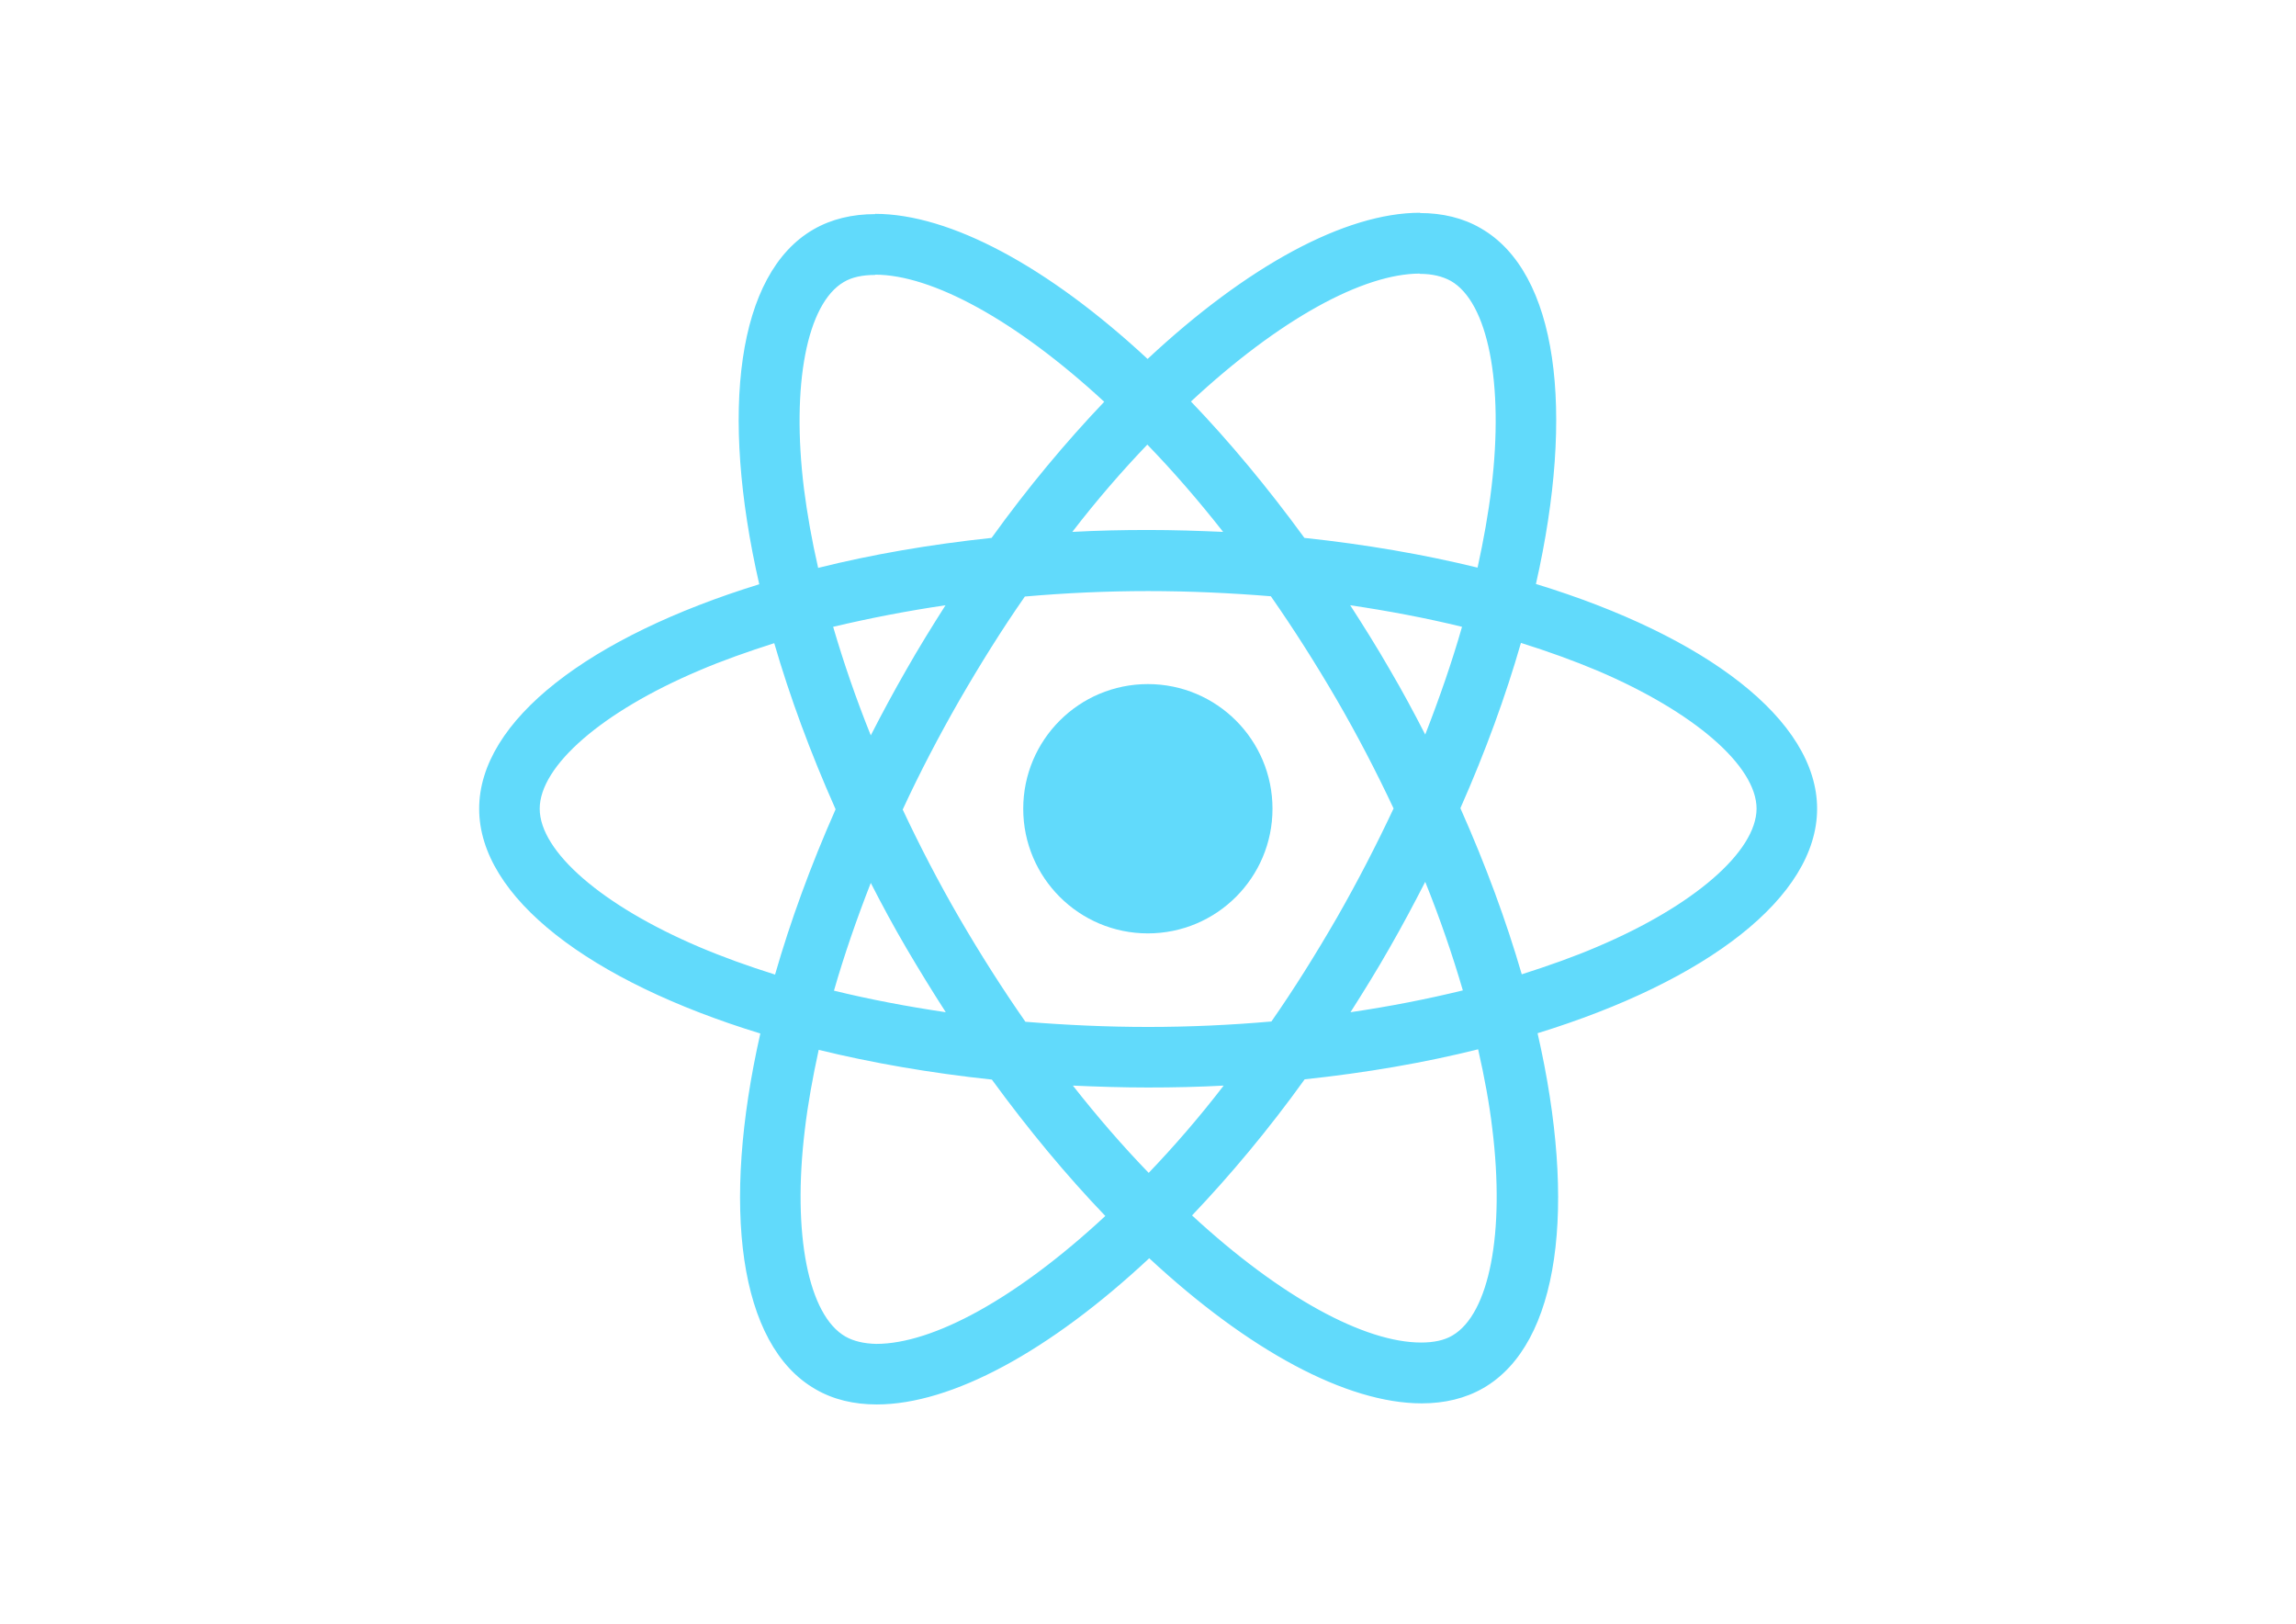
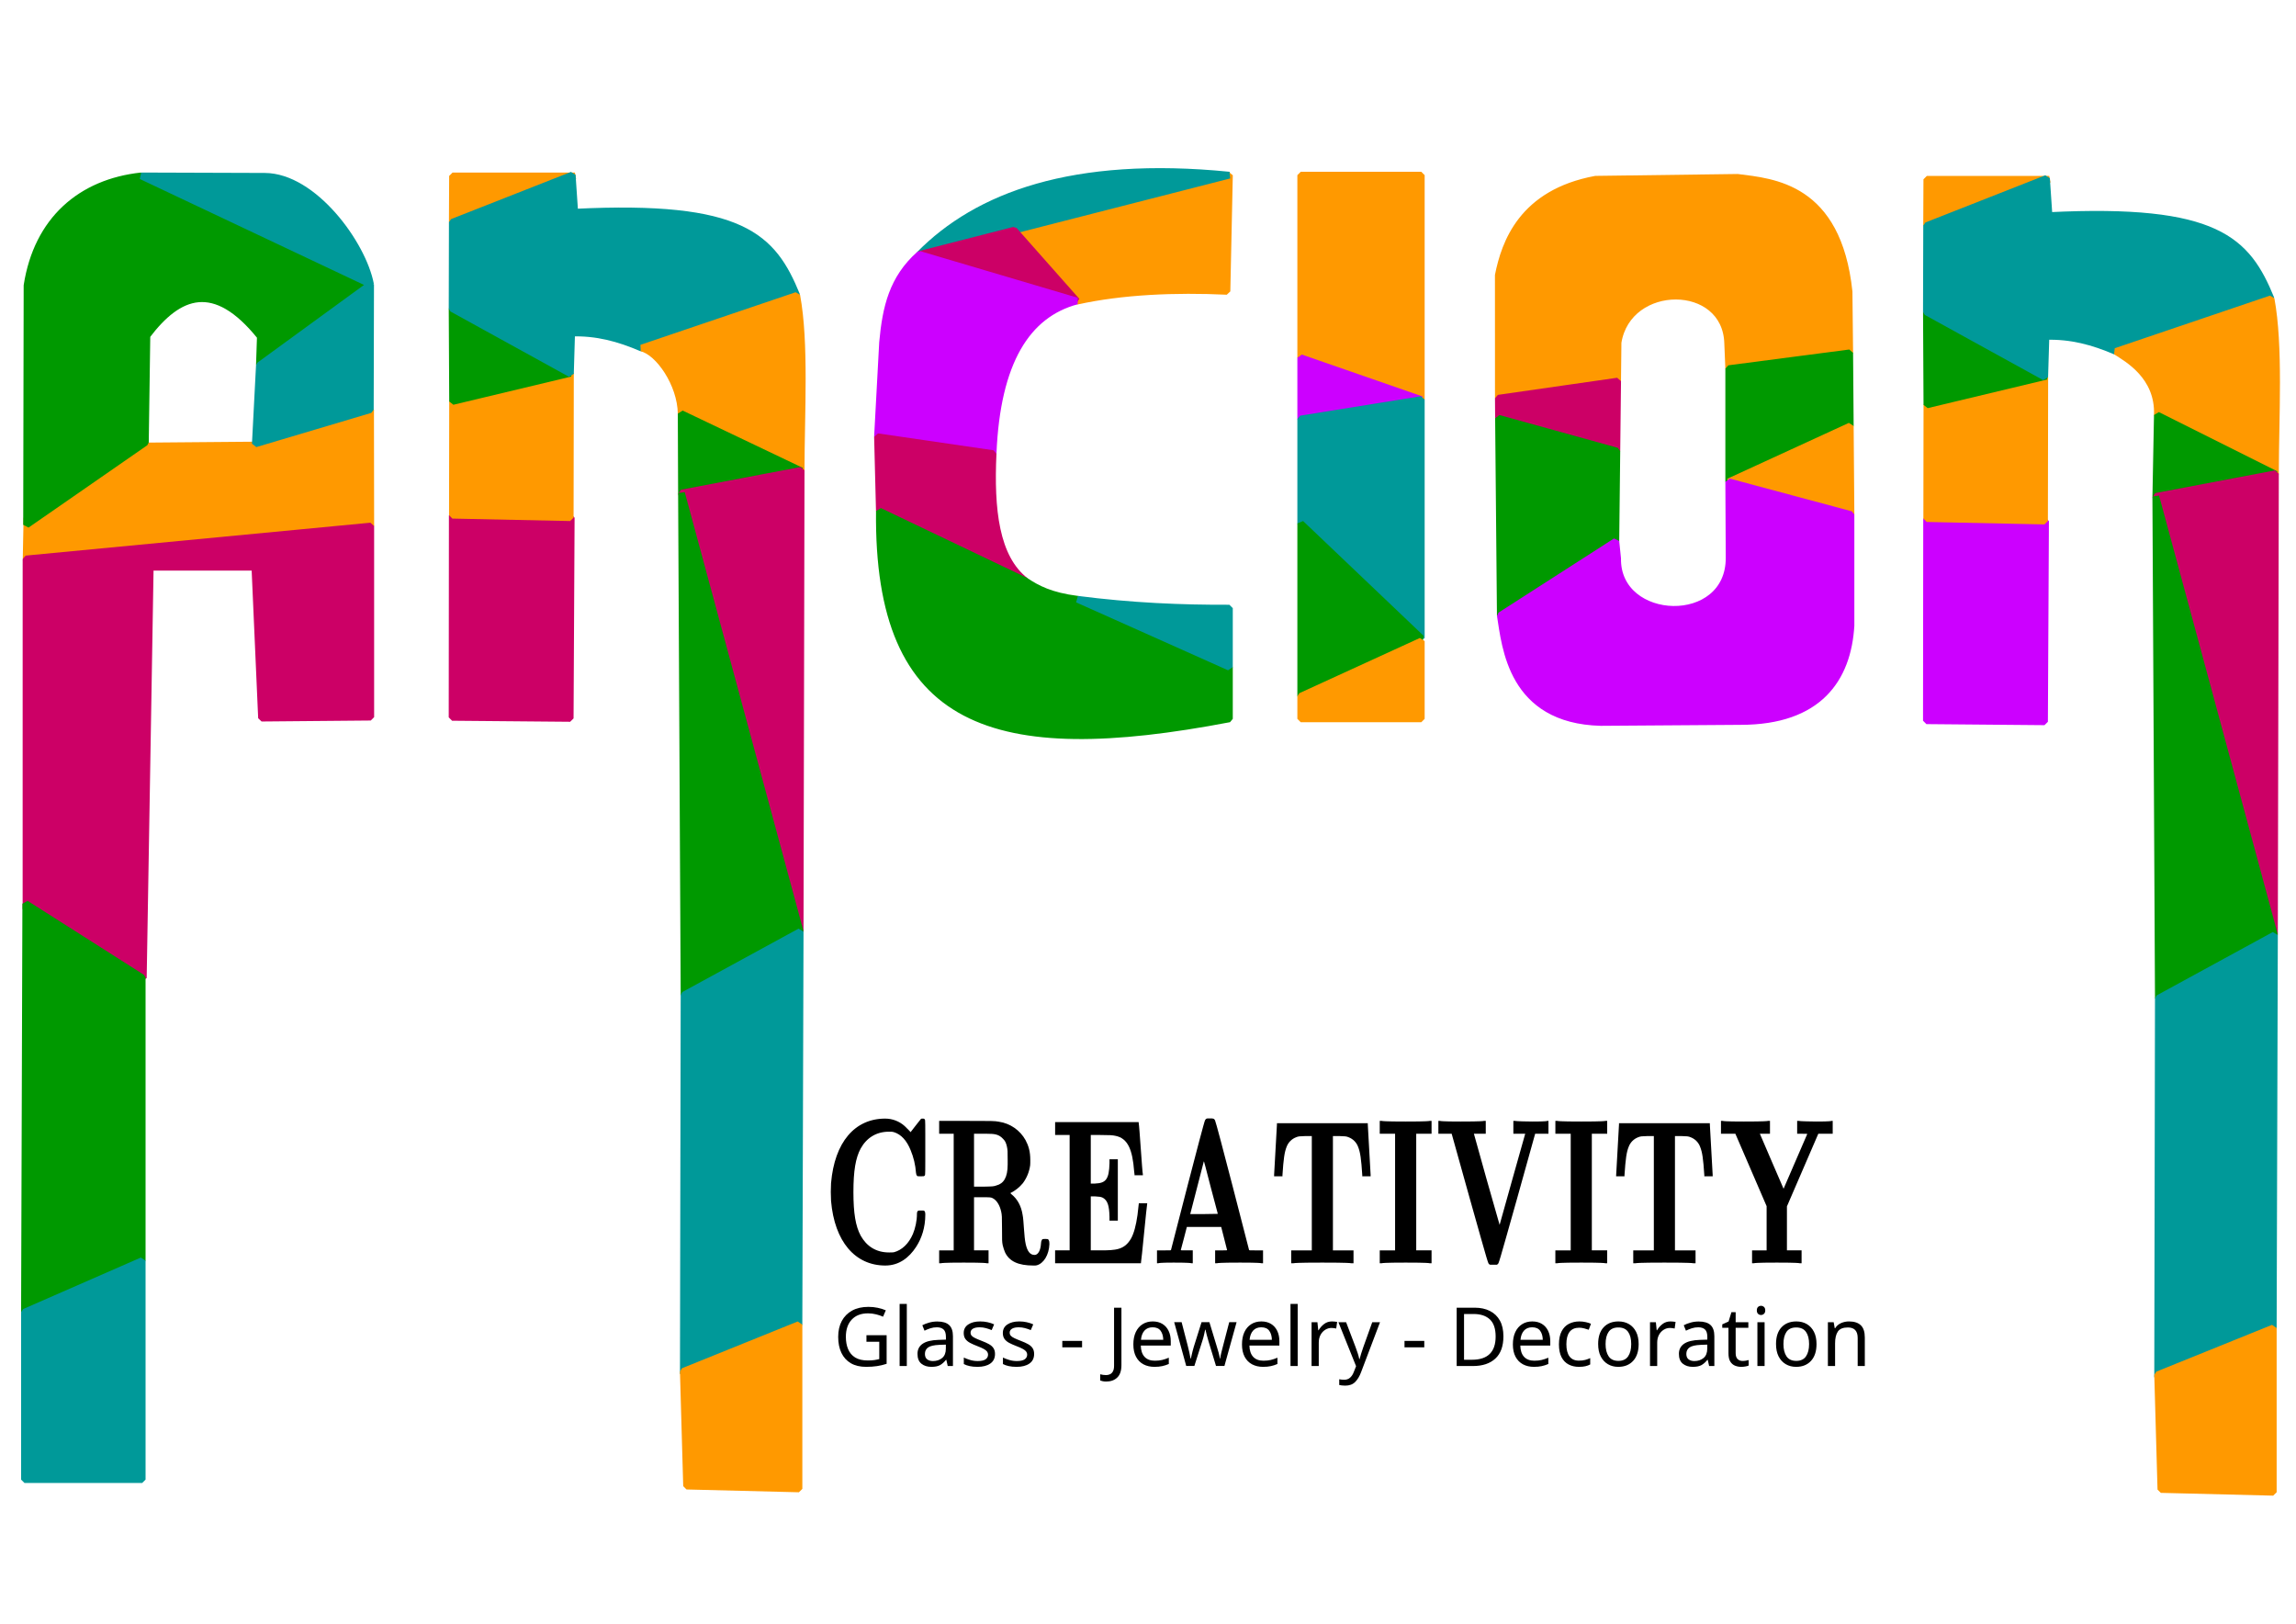
- <svg xmlns="http://www.w3.org/2000/svg" viewBox="0 0 841.9 595.3">
-   <g fill="#61DAFB">
-     <path d="M666.3 296.5c0-32.5-40.7-63.3-103.1-82.4 14.4-63.6 8-114.2-20.2-130.4-6.5-3.8-14.1-5.6-22.4-5.6v22.3c4.6 0 8.3.9 11.4 2.6 13.6 7.8 19.5 37.5 14.9 75.7-1.1 9.4-2.9 19.3-5.1 29.4-19.6-4.8-41-8.5-63.5-10.9-13.5-18.5-27.5-35.3-41.6-50 32.6-30.3 63.2-46.9 84-46.9V78c-27.5 0-63.5 19.6-99.9 53.6-36.4-33.8-72.4-53.2-99.9-53.2v22.3c20.7 0 51.4 16.5 84 46.6-14 14.7-28 31.4-41.3 49.9-22.6 2.4-44 6.1-63.6 11-2.3-10-4-19.7-5.2-29-4.7-38.2 1.1-67.9 14.6-75.8 3-1.8 6.9-2.6 11.5-2.6V78.5c-8.4 0-16 1.8-22.6 5.6-28.1 16.2-34.4 66.7-19.9 130.1-62.2 19.2-102.7 49.9-102.7 82.3 0 32.5 40.7 63.3 103.1 82.4-14.4 63.6-8 114.2 20.2 130.4 6.5 3.8 14.1 5.6 22.5 5.6 27.5 0 63.5-19.6 99.9-53.6 36.4 33.8 72.4 53.2 99.9 53.2 8.4 0 16-1.8 22.6-5.6 28.1-16.2 34.4-66.7 19.9-130.1 62-19.1 102.5-49.9 102.5-82.3zm-130.2-66.7c-3.7 12.9-8.3 26.2-13.5 39.5-4.1-8-8.4-16-13.1-24-4.6-8-9.5-15.8-14.4-23.4 14.2 2.1 27.9 4.7 41 7.9zm-45.8 106.5c-7.8 13.5-15.8 26.3-24.1 38.2-14.9 1.3-30 2-45.2 2-15.1 0-30.2-.7-45-1.9-8.3-11.9-16.4-24.6-24.2-38-7.6-13.1-14.5-26.4-20.8-39.8 6.2-13.4 13.2-26.8 20.7-39.9 7.8-13.5 15.8-26.3 24.1-38.2 14.9-1.3 30-2 45.2-2 15.1 0 30.2.7 45 1.9 8.3 11.9 16.4 24.6 24.2 38 7.6 13.1 14.5 26.4 20.8 39.8-6.3 13.4-13.2 26.8-20.7 39.9zm32.3-13c5.4 13.4 10 26.8 13.8 39.8-13.1 3.2-26.9 5.9-41.2 8 4.9-7.7 9.8-15.6 14.4-23.7 4.6-8 8.9-16.1 13-24.1zM421.2 430c-9.3-9.6-18.6-20.3-27.8-32 9 .4 18.2.7 27.5.7 9.4 0 18.7-.2 27.8-.7-9 11.7-18.3 22.4-27.5 32zm-74.4-58.9c-14.2-2.1-27.9-4.7-41-7.9 3.7-12.9 8.3-26.2 13.5-39.5 4.1 8 8.4 16 13.1 24 4.7 8 9.5 15.8 14.4 23.4zM420.7 163c9.3 9.6 18.6 20.3 27.8 32-9-.4-18.2-.7-27.5-.7-9.4 0-18.7.2-27.8.7 9-11.7 18.3-22.4 27.5-32zm-74 58.9c-4.9 7.7-9.8 15.6-14.4 23.7-4.6 8-8.9 16-13 24-5.4-13.4-10-26.8-13.8-39.8 13.1-3.1 26.9-5.8 41.2-7.9zm-90.5 125.2c-35.4-15.1-58.3-34.9-58.3-50.6 0-15.7 22.9-35.6 58.3-50.6 8.6-3.7 18-7 27.7-10.1 5.7 19.6 13.2 40 22.5 60.9-9.2 20.8-16.6 41.1-22.2 60.6-9.9-3.1-19.3-6.5-28-10.2zM310 490c-13.6-7.8-19.5-37.5-14.9-75.7 1.1-9.4 2.9-19.3 5.1-29.4 19.6 4.8 41 8.5 63.5 10.9 13.5 18.5 27.5 35.3 41.6 50-32.6 30.3-63.2 46.9-84 46.9-4.5-.1-8.3-1-11.3-2.7zm237.2-76.2c4.7 38.2-1.1 67.9-14.6 75.8-3 1.8-6.9 2.6-11.5 2.6-20.7 0-51.4-16.5-84-46.6 14-14.7 28-31.4 41.3-49.9 22.6-2.4 44-6.1 63.6-11 2.3 10.1 4.1 19.8 5.2 29.1zm38.5-66.7c-8.6 3.7-18 7-27.7 10.1-5.7-19.6-13.2-40-22.5-60.9 9.2-20.8 16.6-41.1 22.2-60.6 9.9 3.1 19.3 6.5 28.1 10.2 35.4 15.1 58.3 34.9 58.3 50.6-.1 15.7-23 35.6-58.4 50.6zM320.8 78.4z" />
-     <circle cx="420.9" cy="296.5" r="45.7" />
-     <path d="M520.5 78.1z" />
+ <svg xmlns="http://www.w3.org/2000/svg" viewBox="0 0 1052.36 744.09">
+   <style type="text/css">
+     .particle {
+             position: relative;
+             stroke-opacity: 1;
+             stroke-linejoin: bevel;
+             stroke-linecap: butt;
+             stroke-dasharray: none;
+             stroke-miterlimit: 4;
+             stroke-width: 3.1;
+         }
+         .rood {
+             fill: hsl(330, 100%, 40%);
+             stroke: hsl(330, 100%, 40%);
+         }
+ 
+         .blauw {
+             fill: hsl(180, 100%, 30%);
+             stroke: hsl(180, 100%, 30%);
+         }
+ 
+         .groen {
+             fill: hsl(120, 100%, 30%);
+             stroke: hsl(120, 100%, 30%);
+         }
+ 
+         .geel {
+             fill: hsl(36, 100%, 50%);
+             stroke: hsl(36, 100%, 50%);
+         }
+ 
+         .paars {
+             fill: hsl(288, 100%, 50%);
+             stroke: hsl(288, 100%, 50%);
+         }
+         .subscript {
+             font-style:"italic";
+             font-variant:"normal";
+             font-weight:400;
+             font-stretch:normal;
+             font-size:37.434px;
+             line-height:125%;
+             font-family:"MathJax_Main";  // this has to changed; TODO: make it from google fonts
+             text-align:start;
+         }
+     </style>
+   <g transform="translate(0 -308.27)" id="layer1">
+     <path class="particle geel" id="rect3614" d="M12.36 545.68l52.77-33.01 51.04-.43 53.68-16.17.08 53.28-157.94 14.86z" />
+     <path class="particle rood" id="rect3617" d="M11.94 564.43l157.99-15.08v87.56l-50.05.45-3.05-69.14H68.85l-3.17 188.25-53.75-31.7z" />
+     <path class="particle groen" id="rect3620" d="M11.82 722.41l53.35 33.92v129.65l-53.95 23.6z" />
+     <path class="particle blauw" id="rect3623" d="M11.22 909.59l53.95-23.6v100.33H11.22z" />
+     <path class="particle groen" id="rect3626" d="M64.73 388.89l105.13 49.67-50.96 37 .44-13.07c-21.1-26.25-37.46-19.66-52.01-.4l-.7 48.95-54.44 37.74.21-109.7c4.69-30 24.63-47.2 52.33-50.2z" />
+     <path class="particle blauw" id="rect3629" d="M118.9 475.7l50.96-37.14-.13 57.44-52.7 15.68z" />
+     <path class="particle blauw" id="rect3632" d="M64.73 388.89l56.62.19c22.37.07 44.88 30.88 48.46 49.45z" />
+     <path id="rect3635" d="M207.31 544.47l54.5 1.03-.47 91.99-54.12-.48z" class="particle rood" />
+     <path id="rect3638" d="M207.45 492.25l54-12.91-.1 66.16-53.98-1.13z" class="particle geel" />
+     <path id="rect3641" d="M207.23 449.67l54.22 29.67-54 12.91z" class="particle groen" />
+     <path id="rect3644" d="M207.42 388.9h56.09l-56.19 21.22z" class="particle geel" />
+     <path id="rect3647" d="M207.32 410.12l54.95-21.62 1.15 17.02c76.98-3.8 90.78 11.26 101.76 38.14l-71.14 24.1c-10.52-4.54-20.6-7.22-32.04-6.87l-.55 18.64-54.22-29.86z" class="particle blauw" />
+     <path id="rect3650" d="M294.04 467.76l71.14-24.1c4.03 21.69 2.05 53.43 2 80.36l-54.96-26.2c-.2-13.67-10.37-28.22-18.18-30.06z" class="particle geel" />
+     <path id="rect3653" d="M312.22 497.81l55.1 26.27-54.96 10.15z" class="particle groen" />
+     <path id="rect3656" d="M312.36 534.23l54.83-10.42-.45 211.4z" class="particle rood" />
+     <path id="rect3659" d="M312.36 534.23l54.38 200.97-53.2 29.02z" class="particle groen" />
+     <path id="rect3662" d="M313.54 764.22l53.2-29.02-.55 180.1-52.98 22.54z" class="particle blauw" />
+     <path id="rect3665" d="M313.2 936.72l53-21.42v75.28l-51.5-1.28z" class="particle geel" />
+     <path d="M464.8 413.78l98.7-25.24-1.14 53.24c-23.65-1.1-47.97-.1-68.77 4.51z" id="rect3793" class="particle geel" />
+     <path d="M563.5 388.54l-142.05 36.33c26.4-26.78 70.16-43.51 142.04-36.33z" id="rect3798" class="particle blauw" />
+     <path d="M421.44 424.87l43.36-11.09 28.72 32.44z" id="rect3823" class="particle rood" />
+     <path d="M404.53 465.2c1.48-16.22 4.56-29.29 16.9-40.33l72.1 21.35c-22.8 6.14-36.6 27.73-38.36 69.93l-52.97-7.74z" id="rect3826" class="particle paars" />
+     <path d="M402.2 508.41l52.97 7.74c-1.18 25.59 1.14 47.69 14.89 58.35l-67-32z" id="rect3829" class="particle rood" />
+     <path d="M403.07 542.5l66.99 32c5.3 3.52 11.4 6.82 23.8 8.4l69.63 31.12v23.68c-108.02 20.64-161.47 3.37-160.42-95.2z" id="rect3832" class="particle groen" />
+     <path d="M493.86 582.9c24.66 3.18 47.57 4.15 69.63 4.06v27.06z" id="rect3835" class="particle blauw" />
+     <path d="M596.19 388.54h55.24v102.85l-55.24-19.17z" id="rect3838" class="particle geel" />
+     <path d="M596.19 472.22l55.24 19.17-55.24 8.9z" id="rect3841" class="particle paars" />
+     <path d="M596.19 500.29l55.24-8.9v109.36l-55.24-52.6z" id="rect3844" class="particle blauw" />
+     <path d="M596.19 548.16l55.24 52.59-55.24 26.6z" id="rect3847" class="particle groen" />
+     <path d="M596.19 627.35l55.24-25.3v35.65h-55.24z" id="rect3850" class="particle geel" />
+     <path d="M686.75 434.42c2.97-14.87 10.9-37.77 44.59-44l65.08-.86c16.16 2.09 45.97 4 51.08 52.37l.3 28.05-55.44 7.24-.48-11.6c-.8-28.85-45.7-28.74-50.26-.42l-.2 17.72-54.65 7.84z" id="rect3853" class="particle geel" />
+     <path d="M686.77 490.76l54.66-7.84-.36 32.06-54.23-15.02z" id="rect3856" class="particle rood" />
+     <path d="M686.84 499.96l54.23 15.02-.46 41.35-52.94 34z" id="rect3859" class="particle groen" />
+     <path d="M792.36 477.22l55.44-7.24.26 33.5-55.7 25.6z" id="rect3862" class="particle groen" />
+     <path d="M792.36 529.07l55.7-25.59.32 40.6z" id="rect3865" class="particle geel" />
+     <path d="M740.61 556.33l.81 7.85c-.5 30.17 51.4 32.24 51.12-.45l-.18-34.66 56.02 15.02V595c-1.48 24.45-14.79 43.87-50.55 43.89l-64.14.45c-41.1-1.06-43.71-34.8-46.02-49.01z" id="rect3868" class="particle paars" />
+     <path class="particle paars" d="M883.06 546.02l54.5 1.03-.47 91.99-54.13-.48z" id="path3437" />
+     <path class="particle geel" d="M883.2 493.8l54-12.72-.11 65.97-53.97-1.13z" id="path3439" />
+     <path class="particle groen" d="M882.97 451.22l54.97 29.47-54.75 13.11z" id="path3441" />
+     <path class="particle geel" d="M883.16 390.44h56.1l-56.2 21.23z" id="path3443" />
+     <path class="particle blauw" d="M883.07 411.67L938 390.05l1.15 17.02c76.98-3.8 90.78 11.26 101.76 38.14l-71.13 24.1c-10.52-4.54-20.6-7.22-32.04-6.87l-.56 18.64-54.22-29.86z" id="path3445" />
+     <path class="particle geel" d="M969.79 469.31l71.13-24.1c4.03 21.69 2.06 53.43 2.01 80.36l-54.11-27.06c.7-17.78-13.68-25.78-19.03-29.2z" id="path3447" />
+     <path class="particle groen" d="M988.82 498.5l54.25 27.13-54.96 10.15z" id="path3449" />
+     <path class="particle rood" d="M988.1 535.77l54.83-10.4-.45 211.38z" id="path3451" />
+     <path class="particle groen" d="M988.1 535.78l54.38 200.97-53.2 29.02z" id="path3453" />
+     <path class="particle blauw" d="M989.28 765.77l53.2-29.02-.54 180.1-52.99 22.54z" id="path3455" />
+     <path class="particle geel" d="M988.95 938.27l52.99-21.42v75.28l-51.5-1.28z" id="path3457" />
+     <g id="g3767">
+       <path class="bottomWord" d="M380.91 850.37a70.84 70.84 0 0 0 0 8.27c1.6 18.64 11.05 29.58 24.87 29.58 6.23 0 10.86-3.52 14.13-8.56 2.53-3.9 4.2-8.84 4.2-14.74 0-.95-.13-1.43-.44-1.71-.19-.2-.3-.2-1.48-.2-1.17 0-1.3 0-1.48.2-.31.28-.43.66-.43 1.43 0 3.04-.74 6.46-1.85 9.12-1.92 4.47-5.06 7.42-8.7 8.37-.5.1-1.3.1-2.23.1-5.98 0-10.3-2.86-13.01-7.7-2.35-4.38-3.33-10.27-3.33-19.97s.98-15.6 3.33-19.97c2.71-4.85 7.1-7.7 12.95-7.7 1.3 0 1.6 0 2.22.19 3.46 1.04 5.99 3.99 7.72 8.27a33.03 33.03 0 0 1 2.46 10.36c.07.76.25 1.14.5 1.43.24.19.3.19 1.66.19 1.36 0 1.42 0 1.67-.2.37-.28.43.3.43-6.46v-13.12c0-6.75-.06-6.18-.43-6.47-.12-.19-.5-.19-.8-.19-.31 0-.68 0-.8.2-.07.09-1.18 1.52-2.41 3.04l-2.28 2.95c-.07 0-.25-.2-.44-.48a86.38 86.38 0 0 0-2.28-2.28 13.33 13.33 0 0 0-8.94-3.43c-13.95 0-23.2 10.84-24.8 29.48z" />
+       <path class="bottomWord" d="M452.36 887.17h.74v-5.9h-6.66v-24.34h3.58c3.82 0 4.2 0 5.06.48 1.79.95 3.2 3.23 3.82 6.18.31 1.43.37 2.19.37 7.6 0 5.52 0 6.1.31 7.7.25 1.06.68 2.39 1.05 3.24 1.97 4.19 6.1 6.09 13.02 6.09.62 0 1.3 0 1.54-.1 3.15-.85 5.61-4.75 5.8-9.7 0-.95-.06-1.33-.3-1.8-.26-.57-.38-.57-1.61-.57-1.24 0-1.36 0-1.6.57-.2.38-.32.66-.38 1.9-.18 2.47-1.17 4.85-2.9 4.85-2.1 0-3.33-1.71-4.07-4.95-.8-3.42-.86-10.84-1.42-13.4-.61-4-2.34-7.23-5.06-9.42-.37-.38-.61-.57-.55-.57a17.55 17.55 0 0 0 5.74-4.56 17.75 17.75 0 0 0 3.33-8.18c.06-.57.06-1.43.06-2.38 0-4-.8-6.56-2.16-9.13a16.72 16.72 0 0 0-12.22-8.46c-2.03-.38-3.02-.38-15.36-.38h-12.03v5.9h6.66v53.44h-6.66v5.9h.74c1.17-.3 8.4-.3 10.55-.3 2.16 0 9.44 0 10.61.3zm7.34-57.05c1 .95 1.42 1.9 1.8 3.52.36 1.61.36 2.37.36 6.18v2.09c0 5.99-1.85 8.75-5.12 9.6-1.3.48-1.72.48-6.1.57h-4.2v-24.24h6.05c3.2 0 5.3.19 7.21 2.28z" />
+       <path class="bottomWord" d="M501.93 850.66h-1.98V828.4h4.32c4.32 0 5.68.1 6.97.38 5.86 1.14 7.84 6.65 8.58 16.16.06.67.12 1.33.18 1.52v.38h3.83v-.38c-.31-1.04-1.6-22.53-1.92-23.58v-.38h-38.3v5.9h6.65v52.87h-6.66v5.9h39.36v-.3c.19-.28 2.66-26.62 2.84-26.9v-.29h-3.82c0 .2-.5 4.37-.62 5.42-.68 4.85-1.67 8.46-2.96 10.75-3.02 5.23-7.04 5.42-14.07 5.42h-4.38v-24.73h1.98c2.03.1 2.59.2 3.45.57 2.34 1.24 3.02 3.71 3.15 8.75v1.8h3.82v-28.14h-3.82v1.8c-.19 7.43-1.67 9.14-6.6 9.33z" />
+       <path class="bottomWord" d="M546.1 887.17h.6v-5.9h-2.77c-2.59 0-2.71 0-2.71-.18.06-.1.68-2.48 1.42-5.33l1.35-5.23h15.74l2.71 10.65c0 .1-1.23.1-2.71.1h-2.78v5.9h.8c1.11-.3 8.52-.3 10.68-.3 2.03 0 8.7 0 9.8.3h.68v-5.9h-3.2c-3.03 0-3.21 0-3.21-.2 0 0-15.06-58.76-15.61-59.42-.43-.77-.68-.86-2.28-.86-1.24 0-1.42 0-1.73.19-.19.1-.43.38-.56.67-.55.66-15.6 59.43-15.6 59.43 0 .19-.2.19-3.21.19h-3.21v5.9h.55c.87-.3 5.55-.3 7.1-.3 1.54 0 7.34 0 8.14.3zm5.8-22.53h-6.36c0-.1 6.1-23.68 6.23-24.16.06-.19.68 2.19 3.2 11.98l3.21 12.08-6.29.1z" />
+       <path class="bottomWord" d="M583.98 846.76v.57h3.83v-.57c.49-7.51.92-10.46 1.9-12.93a7.45 7.45 0 0 1 4.33-4.38c1.1-.47 1.6-.47 4.5-.57h2.72v52.4h-9.44v5.9h.98c1.48-.3 10.55-.3 13.27-.3 2.65 0 11.84 0 13.33.3h.98v-5.9h-9.44v-52.4h2.72c2.9.1 3.4.1 4.5.57a7.45 7.45 0 0 1 4.32 4.38c.99 2.47 1.42 5.42 1.91 12.93v.57h3.83v-.57l-1.3-23.2v-.57h-41.64v.57l-1.3 23.2z" />
+       <path class="bottomWord" d="M655.35 887.17h.8v-5.9h-7.03v-53.43h7.03v-5.9h-.8c-1.23.29-8.82.29-11.04.29-2.22 0-9.87 0-11.1-.29h-.81v5.9h7.03v53.44h-7.03v5.9h.8c1.24-.3 8.89-.3 11.1-.3 2.23 0 9.88 0 11.05.3z" />
+       <path class="bottomWord" d="M694.25 821.94h-.61v5.9h5.43l-5.87 20.82c-3.2 11.41-5.8 20.83-5.86 20.92l-5.92-20.73-5.86-21.01h5.43v-5.9h-.8c-1.11.29-8.64.29-10.74.29-2.03 0-8.33 0-9.5-.29h-.68v5.9h6.1l8.21 29.38c8.95 31.76 8.4 29.86 9.01 30.43l.37.19h3.15l.3-.2c.62-.56.07 1.34 9.02-30.42l8.2-29.38h6.1v-5.9h-.48c-.75.29-5.43.29-6.85.29-1.6 0-7.28-.1-8.15-.29z" />
+       <path class="bottomWord" d="M735.84 887.17h.8v-5.9h-7.03v-53.43h7.04v-5.9h-.8c-1.24.29-8.83.29-11.05.29-2.22 0-9.87 0-11.1-.29h-.8v5.9h7.03v53.44h-7.04v5.9h.8c1.24-.3 8.89-.3 11.11-.3 2.22 0 9.87 0 11.04.3z" />
+       <path class="bottomWord" d="M740.75 846.76v.57h3.83v-.57c.5-7.51.92-10.46 1.91-12.93a7.45 7.45 0 0 1 4.32-4.38c1.11-.47 1.6-.47 4.5-.57h2.72v52.4h-9.44v5.9h.99c1.48-.3 10.55-.3 13.26-.3 2.65 0 11.85 0 13.33.3h.98v-5.9h-9.44v-52.4h2.72c2.9.1 3.4.1 4.5.57a7.45 7.45 0 0 1 4.32 4.38c.99 2.47 1.42 5.42 1.91 12.93v.57H785v-.57l-1.3-23.2v-.57h-41.64v.57l-1.3 23.2z" />
+       <path class="bottomWord" d="M824.95 887.17h.8v-5.9h-6.72v-20.15l14.38-33.28h6.6v-5.9h-.5c-.8.29-5.49.29-6.97.29-1.54 0-7.46-.1-8.2-.29h-.62v5.9h2.35c1.23 0 2.28 0 2.28.1l-10.86 25.1-5.43-12.56c-2.96-6.94-5.43-12.55-5.43-12.64h4.63v-5.9h-.8c-1.24.29-8.95.29-11.17.29-2.04 0-8.64 0-9.81-.29h-.68v5.9h6.6l14.32 33.18v20.26h-6.67v5.9h.74c1.17-.3 8.46-.3 10.61-.3 2.16 0 9.38 0 10.55.3z" />
+     </g>
+     <text x="381.9" y="934.28" class="subscript">
+       <tspan id="tspan3787" x="381.9" y="934.28">Glass - Jewelry - Decoration</tspan>
+     </text>
  </g>
</svg>
